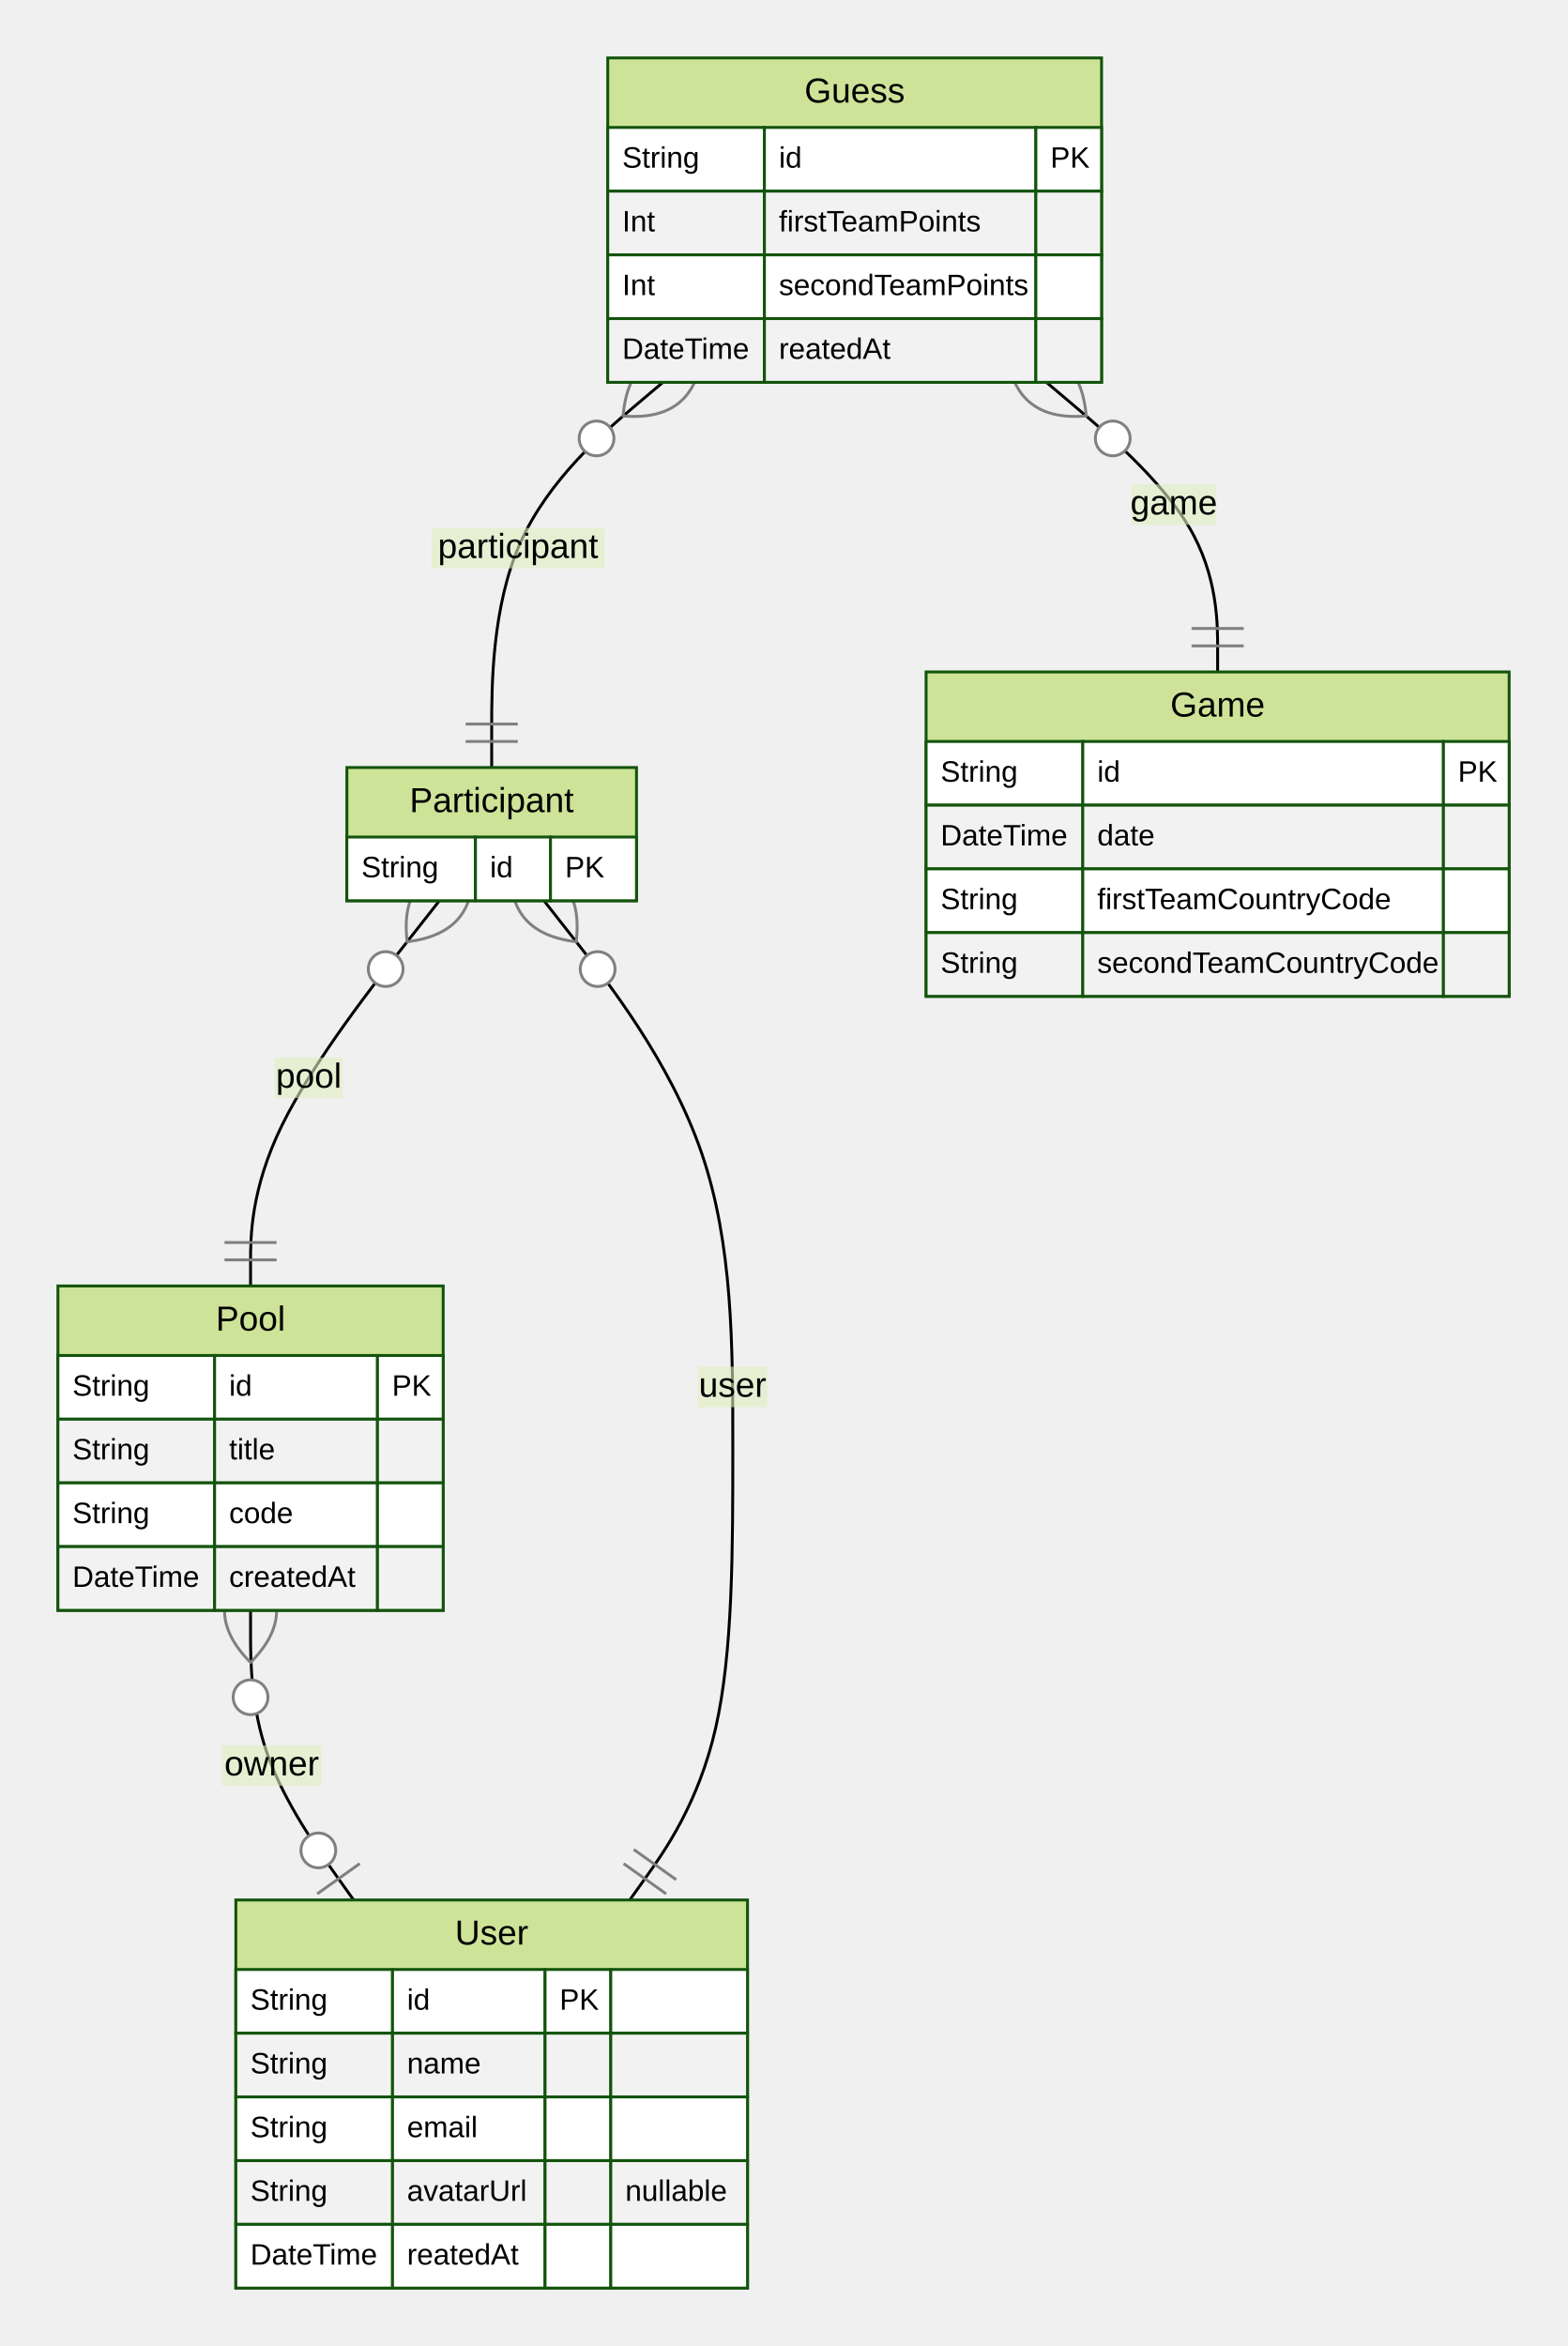
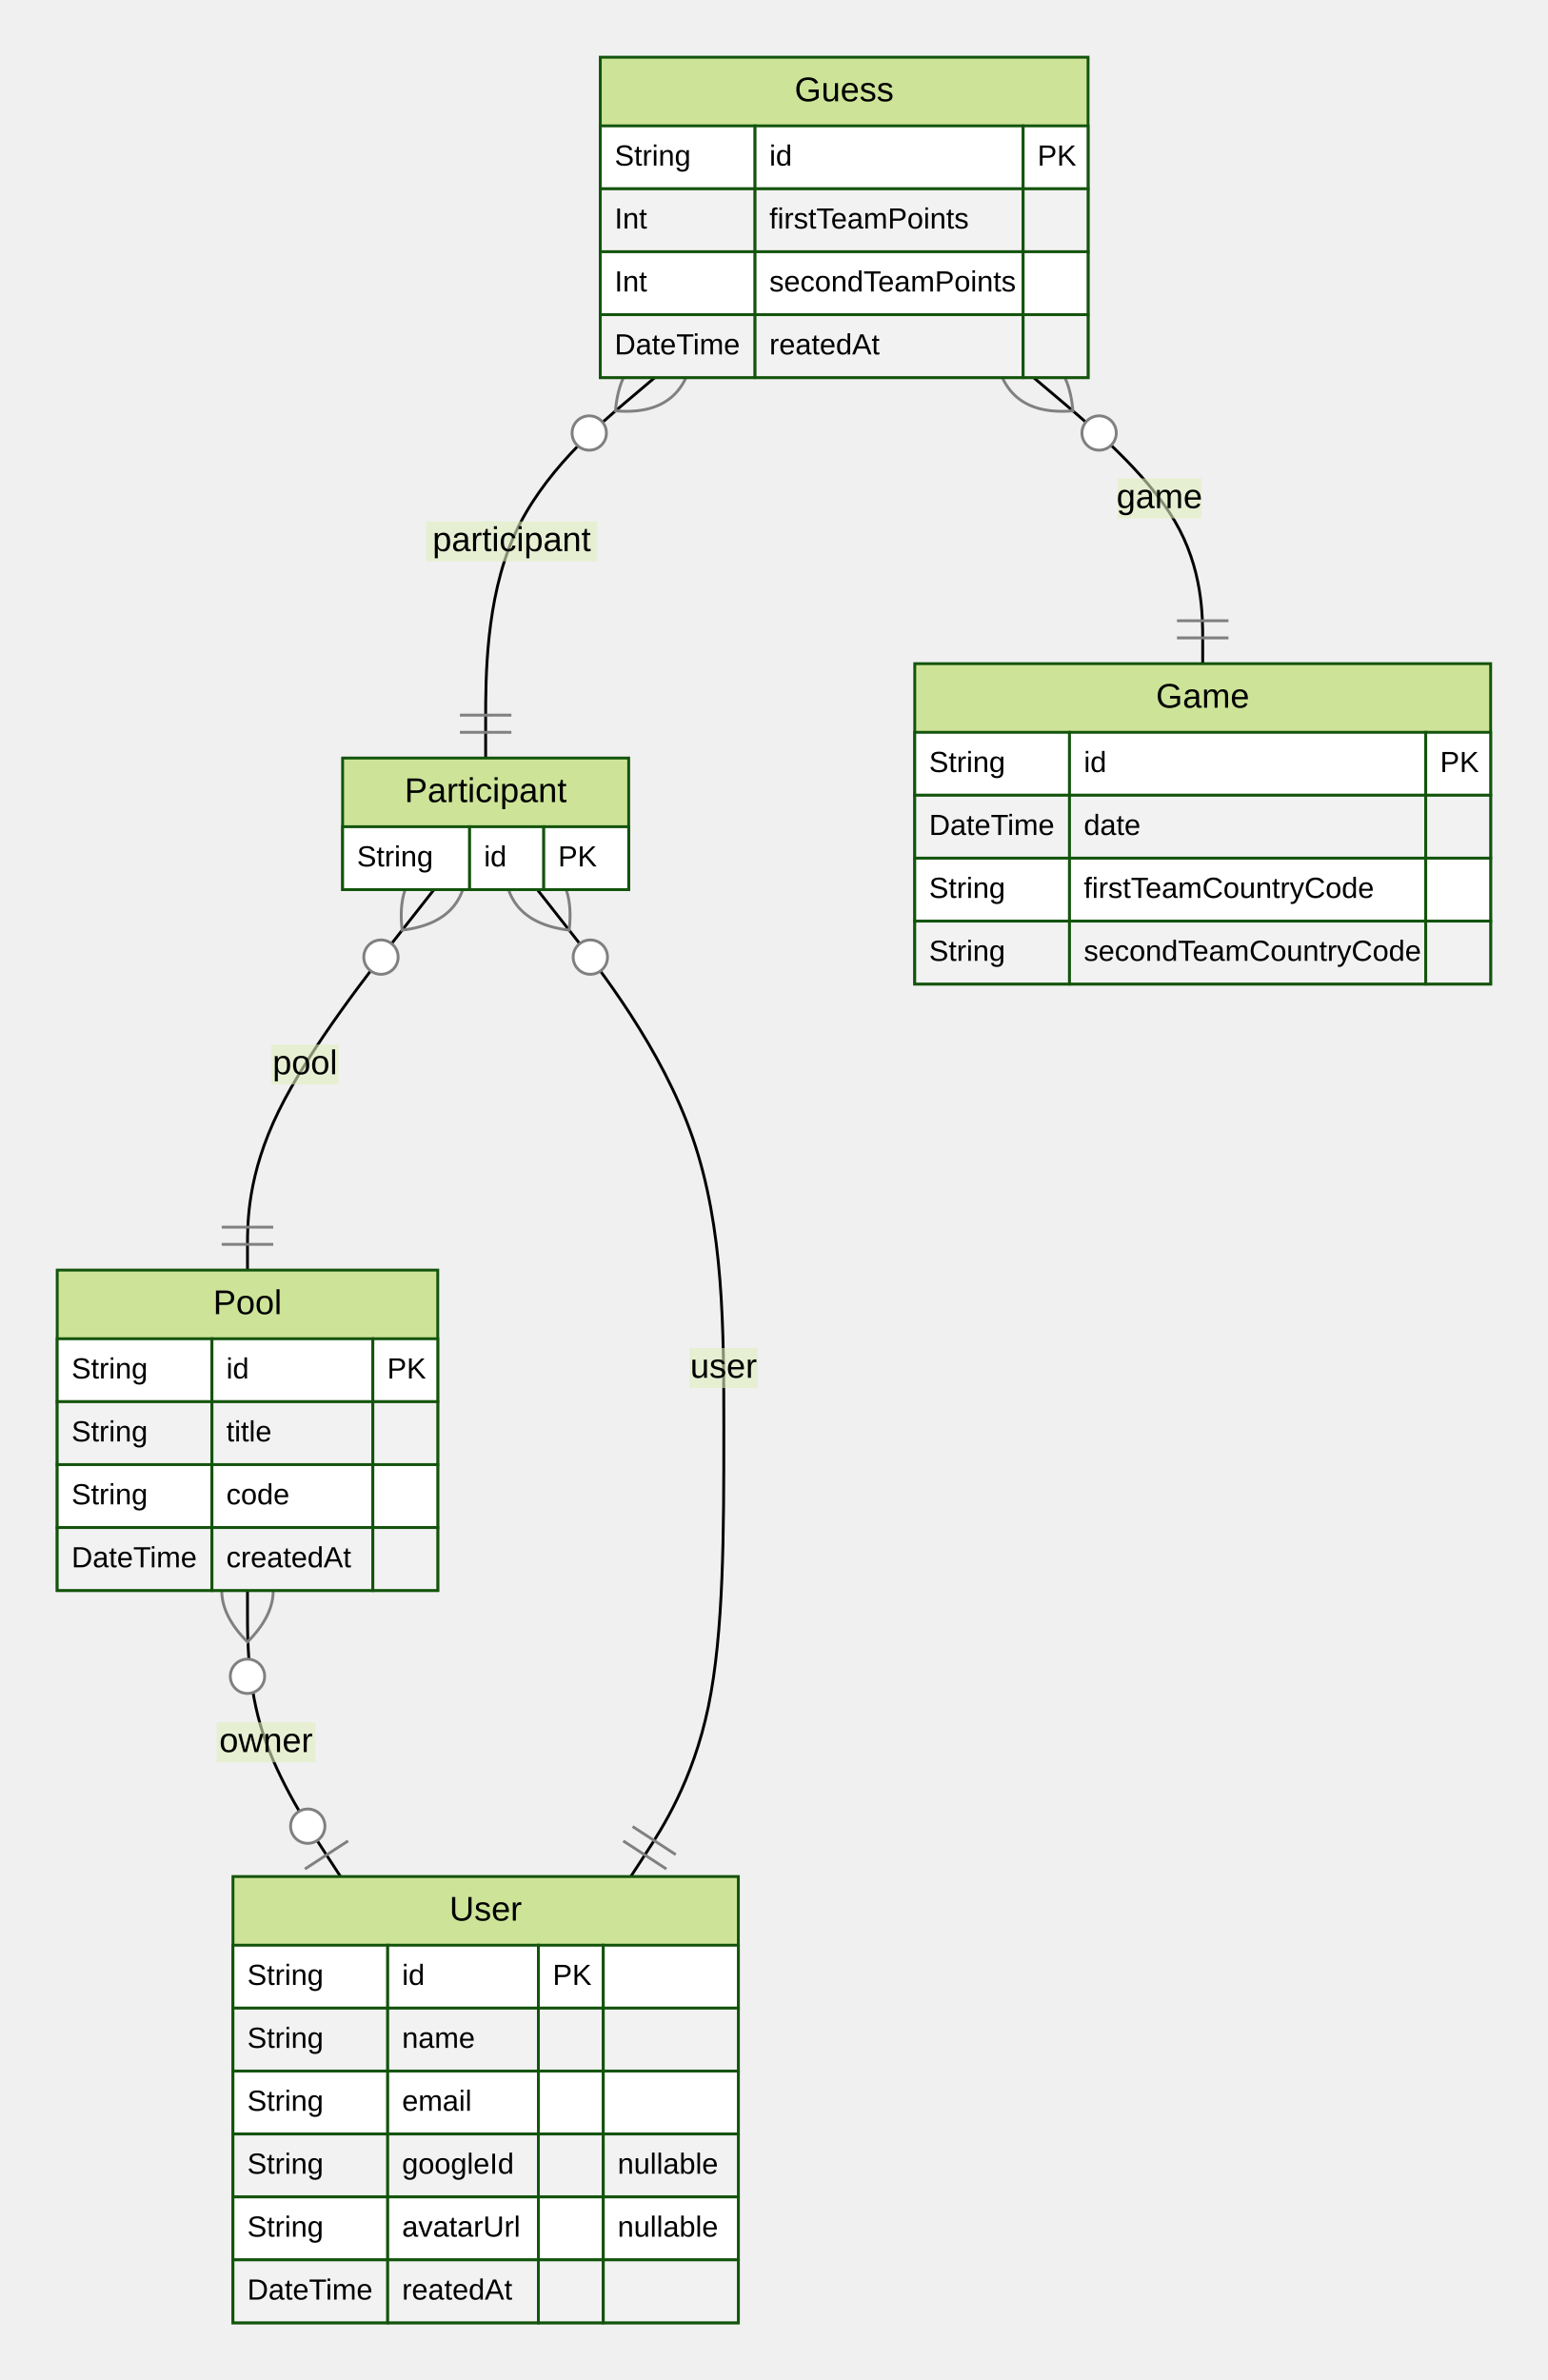
- <svg xmlns="http://www.w3.org/2000/svg" aria-labelledby="chart-title-mermaid-0 chart-desc-mermaid-0" role="img" viewBox="0 0 541.082 810" style="max-width: 541.082px; background-color: white;" width="100%" id="mermaid-0">
+ <svg xmlns="http://www.w3.org/2000/svg" aria-labelledby="chart-title-mermaid-0 chart-desc-mermaid-0" role="img" viewBox="0 0 541.082 832" style="max-width: 541.082px; background-color: white;" width="100%" id="mermaid-0">
  <style>#mermaid-0 {font-family:"trebuchet ms",verdana,arial,sans-serif;font-size:16px;fill:#000000;}#mermaid-0 .error-icon{fill:#552222;}#mermaid-0 .error-text{fill:#552222;stroke:#552222;}#mermaid-0 .edge-thickness-normal{stroke-width:2px;}#mermaid-0 .edge-thickness-thick{stroke-width:3.5px;}#mermaid-0 .edge-pattern-solid{stroke-dasharray:0;}#mermaid-0 .edge-pattern-dashed{stroke-dasharray:3;}#mermaid-0 .edge-pattern-dotted{stroke-dasharray:2;}#mermaid-0 .marker{fill:#000000;stroke:#000000;}#mermaid-0 .marker.cross{stroke:#000000;}#mermaid-0 svg{font-family:"trebuchet ms",verdana,arial,sans-serif;font-size:16px;}#mermaid-0 .entityBox{fill:#cde498;stroke:#13540c;}#mermaid-0 .attributeBoxOdd{fill:#ffffff;stroke:#13540c;}#mermaid-0 .attributeBoxEven{fill:#f2f2f2;stroke:#13540c;}#mermaid-0 .relationshipLabelBox{fill:hsl(78.158, 58.462%, 84.51%);opacity:0.7;background-color:hsl(78.158, 58.462%, 84.51%);}#mermaid-0 .relationshipLabelBox rect{opacity:0.5;}#mermaid-0 .relationshipLine{stroke:#000000;}#mermaid-0 :root{--mermaid-font-family:"trebuchet ms",verdana,arial,sans-serif;}</style>
  <g />
  <defs>
    <marker orient="auto" markerHeight="18" markerWidth="18" refY="9" refX="0" id="ONLY_ONE_START">
      <path d="M9,0 L9,18 M15,0 L15,18" fill="none" stroke="gray" />
    </marker>
  </defs>
  <defs>
    <marker orient="auto" markerHeight="18" markerWidth="18" refY="9" refX="18" id="ONLY_ONE_END">
      <path d="M3,0 L3,18 M9,0 L9,18" fill="none" stroke="gray" />
    </marker>
  </defs>
  <defs>
    <marker orient="auto" markerHeight="18" markerWidth="30" refY="9" refX="0" id="ZERO_OR_ONE_START">
      <circle r="6" cy="9" cx="21" fill="white" stroke="gray" />
      <path d="M9,0 L9,18" fill="none" stroke="gray" />
    </marker>
  </defs>
  <defs>
    <marker orient="auto" markerHeight="18" markerWidth="30" refY="9" refX="30" id="ZERO_OR_ONE_END">
      <circle r="6" cy="9" cx="9" fill="white" stroke="gray" />
      <path d="M21,0 L21,18" fill="none" stroke="gray" />
    </marker>
  </defs>
  <defs>
    <marker orient="auto" markerHeight="36" markerWidth="45" refY="18" refX="18" id="ONE_OR_MORE_START">
      <path d="M0,18 Q 18,0 36,18 Q 18,36 0,18 M42,9 L42,27" fill="none" stroke="gray" />
    </marker>
  </defs>
  <defs>
    <marker orient="auto" markerHeight="36" markerWidth="45" refY="18" refX="27" id="ONE_OR_MORE_END">
      <path d="M3,9 L3,27 M9,18 Q27,0 45,18 Q27,36 9,18" fill="none" stroke="gray" />
    </marker>
  </defs>
  <defs>
    <marker orient="auto" markerHeight="36" markerWidth="57" refY="18" refX="18" id="ZERO_OR_MORE_START">
      <circle r="6" cy="18" cx="48" fill="white" stroke="gray" />
      <path d="M0,18 Q18,0 36,18 Q18,36 0,18" fill="none" stroke="gray" />
    </marker>
  </defs>
  <defs>
    <marker orient="auto" markerHeight="36" markerWidth="57" refY="18" refX="39" id="ZERO_OR_MORE_END">
      <circle r="6" cy="18" cx="9" fill="white" stroke="gray" />
      <path d="M21,18 Q39,0 57,18 Q39,36 21,18" fill="none" stroke="gray" />
    </marker>
  </defs>
-   <path marker-start="url(#ZERO_OR_MORE_START)" marker-end="url(#ZERO_OR_ONE_END)" fill="none" stroke="gray" d="M86.513,556L86.513,564.333C86.513,572.667,86.513,589.333,92.443,606C98.373,622.667,110.233,639.333,116.163,647.667L122.093,656" class="er relationshipLine" />
-   <path marker-start="url(#ZERO_OR_MORE_START)" marker-end="url(#ONLY_ONE_END)" fill="none" stroke="gray" d="M187.835,311L198.7,324.833C209.565,338.667,231.296,366.333,242.161,397.833C253.026,429.333,253.026,464.667,253.026,500C253.026,535.333,253.026,570.667,247.096,596.667C241.167,622.667,229.307,639.333,223.377,647.667L217.447,656" class="er relationshipLine" />
+   <path marker-start="url(#ZERO_OR_MORE_START)" marker-end="url(#ZERO_OR_ONE_END)" fill="none" stroke="gray" d="M86.513,556L86.513,564.333C86.513,572.667,86.513,589.333,91.934,606C97.354,622.667,108.195,639.333,113.615,647.667L119.035,656" class="er relationshipLine" />
+   <path marker-start="url(#ZERO_OR_MORE_START)" marker-end="url(#ONLY_ONE_END)" fill="none" stroke="gray" d="M187.835,311L198.7,324.833C209.565,338.667,231.296,366.333,242.161,397.833C253.026,429.333,253.026,464.667,253.026,500C253.026,535.333,253.026,570.667,247.606,596.667C242.186,622.667,231.345,639.333,225.925,647.667L220.504,656" class="er relationshipLine" />
  <path marker-start="url(#ZERO_OR_MORE_START)" marker-end="url(#ONLY_ONE_END)" fill="none" stroke="gray" d="M151.705,311L140.839,324.833C129.974,338.667,108.244,366.333,97.378,388.5C86.513,410.667,86.513,427.333,86.513,435.667L86.513,444" class="er relationshipLine" />
  <path marker-start="url(#ZERO_OR_MORE_START)" marker-end="url(#ONLY_ONE_END)" fill="none" stroke="gray" d="M228.887,132L219.034,140.333C209.181,148.667,189.476,165.333,179.623,187.5C169.77,209.667,169.77,237.333,169.77,251.167L169.77,265" class="er relationshipLine" />
  <path marker-start="url(#ZERO_OR_MORE_START)" marker-end="url(#ONLY_ONE_END)" fill="none" stroke="gray" d="M361.309,132L371.162,140.333C381.015,148.667,400.72,165.333,410.573,182C420.426,198.667,420.426,215.333,420.426,223.667L420.426,232" class="er relationshipLine" />
  <g transform="translate(20,444 )" id="Pool">
    <rect height="112" width="133.026" y="0" x="0" stroke="gray" fill-opacity="100%" fill="honeydew" class="er entityBox" />
    <text transform="translate(66.51321,12)" style="font-family: &quot;trebuchet ms&quot;, verdana, arial, sans-serif;; font-size: 12px" text-anchor="middle" dominant-baseline="middle" y="0" x="0" id="entity-Pool" class="er entityLabel">Pool</text>
    <rect height="22" width="54.096" y="24" x="0" stroke="gray" fill-opacity="100%" fill="honeydew" class="er attributeBoxOdd" />
    <text transform="translate(5,35)" style="font-family: &quot;trebuchet ms&quot;, verdana, arial, sans-serif;; font-size: 10.2px" text-anchor="left" dominant-baseline="middle" y="0" x="0" id="entity-Pool-attr-1-type" class="er entityLabel">String</text>
    <rect height="22" width="56.243" y="24" x="54.096" stroke="gray" fill-opacity="100%" fill="honeydew" class="er attributeBoxOdd" />
    <text transform="translate(59.09555,35)" style="font-family: &quot;trebuchet ms&quot;, verdana, arial, sans-serif;; font-size: 10.2px" text-anchor="left" dominant-baseline="middle" y="0" x="0" id="entity-Pool-attr-1-name" class="er entityLabel">id</text>
    <rect height="22" width="22.688" y="24" x="110.339" stroke="gray" fill-opacity="100%" fill="honeydew" class="er attributeBoxOdd" />
    <text transform="translate(115.3387,35)" style="font-family: &quot;trebuchet ms&quot;, verdana, arial, sans-serif;; font-size: 10.2px" text-anchor="left" dominant-baseline="middle" y="0" x="0" id="entity-Pool-attr-1-key" class="er entityLabel">PK</text>
    <rect height="22" width="54.096" y="46" x="0" stroke="gray" fill-opacity="100%" fill="honeydew" class="er attributeBoxEven" />
    <text transform="translate(5,57)" style="font-family: &quot;trebuchet ms&quot;, verdana, arial, sans-serif;; font-size: 10.2px" text-anchor="left" dominant-baseline="middle" y="0" x="0" id="entity-Pool-attr-2-type" class="er entityLabel">String</text>
    <rect height="22" width="56.243" y="46" x="54.096" stroke="gray" fill-opacity="100%" fill="honeydew" class="er attributeBoxEven" />
    <text transform="translate(59.09555,57)" style="font-family: &quot;trebuchet ms&quot;, verdana, arial, sans-serif;; font-size: 10.2px" text-anchor="left" dominant-baseline="middle" y="0" x="0" id="entity-Pool-attr-2-name" class="er entityLabel">title</text>
    <rect height="22" width="22.688" y="46" x="110.339" stroke="gray" fill-opacity="100%" fill="honeydew" class="er attributeBoxEven" />
    <text transform="translate(115.3387,57)" style="font-family: &quot;trebuchet ms&quot;, verdana, arial, sans-serif;; font-size: 10.2px" text-anchor="left" dominant-baseline="middle" y="0" x="0" id="entity-Pool-attr-2-key" class="er entityLabel" />
    <rect height="22" width="54.096" y="68" x="0" stroke="gray" fill-opacity="100%" fill="honeydew" class="er attributeBoxOdd" />
    <text transform="translate(5,79)" style="font-family: &quot;trebuchet ms&quot;, verdana, arial, sans-serif;; font-size: 10.2px" text-anchor="left" dominant-baseline="middle" y="0" x="0" id="entity-Pool-attr-3-type" class="er entityLabel">String</text>
    <rect height="22" width="56.243" y="68" x="54.096" stroke="gray" fill-opacity="100%" fill="honeydew" class="er attributeBoxOdd" />
    <text transform="translate(59.09555,79)" style="font-family: &quot;trebuchet ms&quot;, verdana, arial, sans-serif;; font-size: 10.2px" text-anchor="left" dominant-baseline="middle" y="0" x="0" id="entity-Pool-attr-3-name" class="er entityLabel">code</text>
    <rect height="22" width="22.688" y="68" x="110.339" stroke="gray" fill-opacity="100%" fill="honeydew" class="er attributeBoxOdd" />
    <text transform="translate(115.3387,79)" style="font-family: &quot;trebuchet ms&quot;, verdana, arial, sans-serif;; font-size: 10.2px" text-anchor="left" dominant-baseline="middle" y="0" x="0" id="entity-Pool-attr-3-key" class="er entityLabel" />
    <rect height="22" width="54.096" y="90" x="0" stroke="gray" fill-opacity="100%" fill="honeydew" class="er attributeBoxEven" />
    <text transform="translate(5,101)" style="font-family: &quot;trebuchet ms&quot;, verdana, arial, sans-serif;; font-size: 10.2px" text-anchor="left" dominant-baseline="middle" y="0" x="0" id="entity-Pool-attr-4-type" class="er entityLabel">DateTime</text>
    <rect height="22" width="56.243" y="90" x="54.096" stroke="gray" fill-opacity="100%" fill="honeydew" class="er attributeBoxEven" />
    <text transform="translate(59.09555,101)" style="font-family: &quot;trebuchet ms&quot;, verdana, arial, sans-serif;; font-size: 10.2px" text-anchor="left" dominant-baseline="middle" y="0" x="0" id="entity-Pool-attr-4-name" class="er entityLabel">createdAt</text>
    <rect height="22" width="22.688" y="90" x="110.339" stroke="gray" fill-opacity="100%" fill="honeydew" class="er attributeBoxEven" />
    <text transform="translate(115.3387,101)" style="font-family: &quot;trebuchet ms&quot;, verdana, arial, sans-serif;; font-size: 10.2px" text-anchor="left" dominant-baseline="middle" y="0" x="0" id="entity-Pool-attr-4-key" class="er entityLabel" />
  </g>
  <g transform="translate(119.7698,265 )" id="Participant">
    <rect height="46" width="100" y="0" x="0" stroke="gray" fill-opacity="100%" fill="honeydew" class="er entityBox" />
    <text transform="translate(50,12)" style="font-family: &quot;trebuchet ms&quot;, verdana, arial, sans-serif;; font-size: 12px" text-anchor="middle" dominant-baseline="middle" y="0" x="0" id="entity-Participant" class="er entityLabel">Participant</text>
    <rect height="22" width="44.399" y="24" x="0" stroke="gray" fill-opacity="100%" fill="honeydew" class="er attributeBoxOdd" />
    <text transform="translate(5,35)" style="font-family: &quot;trebuchet ms&quot;, verdana, arial, sans-serif;; font-size: 10.2px" text-anchor="left" dominant-baseline="middle" y="0" x="0" id="entity-Participant-attr-1-type" class="er entityLabel">String</text>
    <rect height="22" width="25.911" y="24" x="44.399" stroke="gray" fill-opacity="100%" fill="honeydew" class="er attributeBoxOdd" />
    <text transform="translate(49.39862,35)" style="font-family: &quot;trebuchet ms&quot;, verdana, arial, sans-serif;; font-size: 10.2px" text-anchor="left" dominant-baseline="middle" y="0" x="0" id="entity-Participant-attr-1-name" class="er entityLabel">id</text>
    <rect height="22" width="29.69" y="24" x="70.31" stroke="gray" fill-opacity="100%" fill="honeydew" class="er attributeBoxOdd" />
    <text transform="translate(75.30976,35)" style="font-family: &quot;trebuchet ms&quot;, verdana, arial, sans-serif;; font-size: 10.2px" text-anchor="left" dominant-baseline="middle" y="0" x="0" id="entity-Participant-attr-1-key" class="er entityLabel">PK</text>
  </g>
  <g transform="translate(81.436,656 )" id="User">
-     <rect height="134" width="176.668" y="0" x="0" stroke="gray" fill-opacity="100%" fill="honeydew" class="er entityBox" />
+     <rect height="156" width="176.668" y="0" x="0" stroke="gray" fill-opacity="100%" fill="honeydew" class="er entityBox" />
    <text transform="translate(88.33382,12)" style="font-family: &quot;trebuchet ms&quot;, verdana, arial, sans-serif;; font-size: 12px" text-anchor="middle" dominant-baseline="middle" y="0" x="0" id="entity-User" class="er entityLabel">User</text>
    <rect height="22" width="54.096" y="24" x="0" stroke="gray" fill-opacity="100%" fill="honeydew" class="er attributeBoxOdd" />
    <text transform="translate(5,35)" style="font-family: &quot;trebuchet ms&quot;, verdana, arial, sans-serif;; font-size: 10.2px" text-anchor="left" dominant-baseline="middle" y="0" x="0" id="entity-User-attr-1-type" class="er entityLabel">String</text>
    <rect height="22" width="52.672" y="24" x="54.096" stroke="gray" fill-opacity="100%" fill="honeydew" class="er attributeBoxOdd" />
    <text transform="translate(59.09555,35)" style="font-family: &quot;trebuchet ms&quot;, verdana, arial, sans-serif;; font-size: 10.2px" text-anchor="left" dominant-baseline="middle" y="0" x="0" id="entity-User-attr-1-name" class="er entityLabel">id</text>
    <rect height="22" width="22.688" y="24" x="106.767" stroke="gray" fill-opacity="100%" fill="honeydew" class="er attributeBoxOdd" />
    <text transform="translate(111.7674,35)" style="font-family: &quot;trebuchet ms&quot;, verdana, arial, sans-serif;; font-size: 10.2px" text-anchor="left" dominant-baseline="middle" y="0" x="0" id="entity-User-attr-1-key" class="er entityLabel">PK</text>
    <rect height="22" width="47.213" y="24" x="129.455" stroke="gray" fill-opacity="100%" fill="honeydew" class="er attributeBoxOdd" />
    <text transform="translate(134.4551,35)" style="font-family: &quot;trebuchet ms&quot;, verdana, arial, sans-serif;; font-size: 10.2px" text-anchor="left" dominant-baseline="middle" y="0" x="0" id="entity-User-attr-1-comment" class="er entityLabel" />
    <rect height="22" width="54.096" y="46" x="0" stroke="gray" fill-opacity="100%" fill="honeydew" class="er attributeBoxEven" />
    <text transform="translate(5,57)" style="font-family: &quot;trebuchet ms&quot;, verdana, arial, sans-serif;; font-size: 10.2px" text-anchor="left" dominant-baseline="middle" y="0" x="0" id="entity-User-attr-2-type" class="er entityLabel">String</text>
    <rect height="22" width="52.672" y="46" x="54.096" stroke="gray" fill-opacity="100%" fill="honeydew" class="er attributeBoxEven" />
    <text transform="translate(59.09555,57)" style="font-family: &quot;trebuchet ms&quot;, verdana, arial, sans-serif;; font-size: 10.2px" text-anchor="left" dominant-baseline="middle" y="0" x="0" id="entity-User-attr-2-name" class="er entityLabel">name</text>
    <rect height="22" width="22.688" y="46" x="106.767" stroke="gray" fill-opacity="100%" fill="honeydew" class="er attributeBoxEven" />
    <text transform="translate(111.7674,57)" style="font-family: &quot;trebuchet ms&quot;, verdana, arial, sans-serif;; font-size: 10.2px" text-anchor="left" dominant-baseline="middle" y="0" x="0" id="entity-User-attr-2-key" class="er entityLabel" />
    <rect height="22" width="47.213" y="46" x="129.455" stroke="gray" fill-opacity="100%" fill="honeydew" class="er attributeBoxEven" />
    <text transform="translate(134.4551,57)" style="font-family: &quot;trebuchet ms&quot;, verdana, arial, sans-serif;; font-size: 10.2px" text-anchor="left" dominant-baseline="middle" y="0" x="0" id="entity-User-attr-2-comment" class="er entityLabel" />
    <rect height="22" width="54.096" y="68" x="0" stroke="gray" fill-opacity="100%" fill="honeydew" class="er attributeBoxOdd" />
    <text transform="translate(5,79)" style="font-family: &quot;trebuchet ms&quot;, verdana, arial, sans-serif;; font-size: 10.2px" text-anchor="left" dominant-baseline="middle" y="0" x="0" id="entity-User-attr-3-type" class="er entityLabel">String</text>
    <rect height="22" width="52.672" y="68" x="54.096" stroke="gray" fill-opacity="100%" fill="honeydew" class="er attributeBoxOdd" />
    <text transform="translate(59.09555,79)" style="font-family: &quot;trebuchet ms&quot;, verdana, arial, sans-serif;; font-size: 10.2px" text-anchor="left" dominant-baseline="middle" y="0" x="0" id="entity-User-attr-3-name" class="er entityLabel">email</text>
    <rect height="22" width="22.688" y="68" x="106.767" stroke="gray" fill-opacity="100%" fill="honeydew" class="er attributeBoxOdd" />
    <text transform="translate(111.7674,79)" style="font-family: &quot;trebuchet ms&quot;, verdana, arial, sans-serif;; font-size: 10.2px" text-anchor="left" dominant-baseline="middle" y="0" x="0" id="entity-User-attr-3-key" class="er entityLabel" />
    <rect height="22" width="47.213" y="68" x="129.455" stroke="gray" fill-opacity="100%" fill="honeydew" class="er attributeBoxOdd" />
    <text transform="translate(134.4551,79)" style="font-family: &quot;trebuchet ms&quot;, verdana, arial, sans-serif;; font-size: 10.2px" text-anchor="left" dominant-baseline="middle" y="0" x="0" id="entity-User-attr-3-comment" class="er entityLabel" />
    <rect height="22" width="54.096" y="90" x="0" stroke="gray" fill-opacity="100%" fill="honeydew" class="er attributeBoxEven" />
    <text transform="translate(5,101)" style="font-family: &quot;trebuchet ms&quot;, verdana, arial, sans-serif;; font-size: 10.2px" text-anchor="left" dominant-baseline="middle" y="0" x="0" id="entity-User-attr-4-type" class="er entityLabel">String</text>
    <rect height="22" width="52.672" y="90" x="54.096" stroke="gray" fill-opacity="100%" fill="honeydew" class="er attributeBoxEven" />
-     <text transform="translate(59.09555,101)" style="font-family: &quot;trebuchet ms&quot;, verdana, arial, sans-serif;; font-size: 10.2px" text-anchor="left" dominant-baseline="middle" y="0" x="0" id="entity-User-attr-4-name" class="er entityLabel">avatarUrl</text>
+     <text transform="translate(59.09555,101)" style="font-family: &quot;trebuchet ms&quot;, verdana, arial, sans-serif;; font-size: 10.2px" text-anchor="left" dominant-baseline="middle" y="0" x="0" id="entity-User-attr-4-name" class="er entityLabel">googleId</text>
    <rect height="22" width="22.688" y="90" x="106.767" stroke="gray" fill-opacity="100%" fill="honeydew" class="er attributeBoxEven" />
    <text transform="translate(111.7674,101)" style="font-family: &quot;trebuchet ms&quot;, verdana, arial, sans-serif;; font-size: 10.2px" text-anchor="left" dominant-baseline="middle" y="0" x="0" id="entity-User-attr-4-key" class="er entityLabel" />
    <rect height="22" width="47.213" y="90" x="129.455" stroke="gray" fill-opacity="100%" fill="honeydew" class="er attributeBoxEven" />
    <text transform="translate(134.4551,101)" style="font-family: &quot;trebuchet ms&quot;, verdana, arial, sans-serif;; font-size: 10.2px" text-anchor="left" dominant-baseline="middle" y="0" x="0" id="entity-User-attr-4-comment" class="er entityLabel">nullable</text>
    <rect height="22" width="54.096" y="112" x="0" stroke="gray" fill-opacity="100%" fill="honeydew" class="er attributeBoxOdd" />
-     <text transform="translate(5,123)" style="font-family: &quot;trebuchet ms&quot;, verdana, arial, sans-serif;; font-size: 10.2px" text-anchor="left" dominant-baseline="middle" y="0" x="0" id="entity-User-attr-5-type" class="er entityLabel">DateTime</text>
+     <text transform="translate(5,123)" style="font-family: &quot;trebuchet ms&quot;, verdana, arial, sans-serif;; font-size: 10.2px" text-anchor="left" dominant-baseline="middle" y="0" x="0" id="entity-User-attr-5-type" class="er entityLabel">String</text>
    <rect height="22" width="52.672" y="112" x="54.096" stroke="gray" fill-opacity="100%" fill="honeydew" class="er attributeBoxOdd" />
-     <text transform="translate(59.09555,123)" style="font-family: &quot;trebuchet ms&quot;, verdana, arial, sans-serif;; font-size: 10.2px" text-anchor="left" dominant-baseline="middle" y="0" x="0" id="entity-User-attr-5-name" class="er entityLabel">reatedAt</text>
+     <text transform="translate(59.09555,123)" style="font-family: &quot;trebuchet ms&quot;, verdana, arial, sans-serif;; font-size: 10.2px" text-anchor="left" dominant-baseline="middle" y="0" x="0" id="entity-User-attr-5-name" class="er entityLabel">avatarUrl</text>
    <rect height="22" width="22.688" y="112" x="106.767" stroke="gray" fill-opacity="100%" fill="honeydew" class="er attributeBoxOdd" />
    <text transform="translate(111.7674,123)" style="font-family: &quot;trebuchet ms&quot;, verdana, arial, sans-serif;; font-size: 10.2px" text-anchor="left" dominant-baseline="middle" y="0" x="0" id="entity-User-attr-5-key" class="er entityLabel" />
    <rect height="22" width="47.213" y="112" x="129.455" stroke="gray" fill-opacity="100%" fill="honeydew" class="er attributeBoxOdd" />
-     <text transform="translate(134.4551,123)" style="font-family: &quot;trebuchet ms&quot;, verdana, arial, sans-serif;; font-size: 10.2px" text-anchor="left" dominant-baseline="middle" y="0" x="0" id="entity-User-attr-5-comment" class="er entityLabel" />
+     <text transform="translate(134.4551,123)" style="font-family: &quot;trebuchet ms&quot;, verdana, arial, sans-serif;; font-size: 10.2px" text-anchor="left" dominant-baseline="middle" y="0" x="0" id="entity-User-attr-5-comment" class="er entityLabel">nullable</text>
+     <rect height="22" width="54.096" y="134" x="0" stroke="gray" fill-opacity="100%" fill="honeydew" class="er attributeBoxEven" />
+     <text transform="translate(5,145)" style="font-family: &quot;trebuchet ms&quot;, verdana, arial, sans-serif;; font-size: 10.2px" text-anchor="left" dominant-baseline="middle" y="0" x="0" id="entity-User-attr-6-type" class="er entityLabel">DateTime</text>
+     <rect height="22" width="52.672" y="134" x="54.096" stroke="gray" fill-opacity="100%" fill="honeydew" class="er attributeBoxEven" />
+     <text transform="translate(59.09555,145)" style="font-family: &quot;trebuchet ms&quot;, verdana, arial, sans-serif;; font-size: 10.2px" text-anchor="left" dominant-baseline="middle" y="0" x="0" id="entity-User-attr-6-name" class="er entityLabel">reatedAt</text>
+     <rect height="22" width="22.688" y="134" x="106.767" stroke="gray" fill-opacity="100%" fill="honeydew" class="er attributeBoxEven" />
+     <text transform="translate(111.7674,145)" style="font-family: &quot;trebuchet ms&quot;, verdana, arial, sans-serif;; font-size: 10.2px" text-anchor="left" dominant-baseline="middle" y="0" x="0" id="entity-User-attr-6-key" class="er entityLabel" />
+     <rect height="22" width="47.213" y="134" x="129.455" stroke="gray" fill-opacity="100%" fill="honeydew" class="er attributeBoxEven" />
+     <text transform="translate(134.4551,145)" style="font-family: &quot;trebuchet ms&quot;, verdana, arial, sans-serif;; font-size: 10.2px" text-anchor="left" dominant-baseline="middle" y="0" x="0" id="entity-User-attr-6-comment" class="er entityLabel" />
  </g>
  <g transform="translate(319.7698,232 )" id="Game">
    <rect height="112" width="201.312" y="0" x="0" stroke="gray" fill-opacity="100%" fill="honeydew" class="er entityBox" />
    <text transform="translate(100.6562,12)" style="font-family: &quot;trebuchet ms&quot;, verdana, arial, sans-serif;; font-size: 12px" text-anchor="middle" dominant-baseline="middle" y="0" x="0" id="entity-Game" class="er entityLabel">Game</text>
    <rect height="22" width="54.096" y="24" x="0" stroke="gray" fill-opacity="100%" fill="honeydew" class="er attributeBoxOdd" />
    <text transform="translate(5,35)" style="font-family: &quot;trebuchet ms&quot;, verdana, arial, sans-serif;; font-size: 10.2px" text-anchor="left" dominant-baseline="middle" y="0" x="0" id="entity-Game-attr-1-type" class="er entityLabel">String</text>
    <rect height="22" width="124.529" y="24" x="54.096" stroke="gray" fill-opacity="100%" fill="honeydew" class="er attributeBoxOdd" />
    <text transform="translate(59.09555,35)" style="font-family: &quot;trebuchet ms&quot;, verdana, arial, sans-serif;; font-size: 10.2px" text-anchor="left" dominant-baseline="middle" y="0" x="0" id="entity-Game-attr-1-name" class="er entityLabel">id</text>
    <rect height="22" width="22.688" y="24" x="178.625" stroke="gray" fill-opacity="100%" fill="honeydew" class="er attributeBoxOdd" />
    <text transform="translate(183.6248,35)" style="font-family: &quot;trebuchet ms&quot;, verdana, arial, sans-serif;; font-size: 10.2px" text-anchor="left" dominant-baseline="middle" y="0" x="0" id="entity-Game-attr-1-key" class="er entityLabel">PK</text>
    <rect height="22" width="54.096" y="46" x="0" stroke="gray" fill-opacity="100%" fill="honeydew" class="er attributeBoxEven" />
    <text transform="translate(5,57)" style="font-family: &quot;trebuchet ms&quot;, verdana, arial, sans-serif;; font-size: 10.2px" text-anchor="left" dominant-baseline="middle" y="0" x="0" id="entity-Game-attr-2-type" class="er entityLabel">DateTime</text>
    <rect height="22" width="124.529" y="46" x="54.096" stroke="gray" fill-opacity="100%" fill="honeydew" class="er attributeBoxEven" />
    <text transform="translate(59.09555,57)" style="font-family: &quot;trebuchet ms&quot;, verdana, arial, sans-serif;; font-size: 10.2px" text-anchor="left" dominant-baseline="middle" y="0" x="0" id="entity-Game-attr-2-name" class="er entityLabel">date</text>
    <rect height="22" width="22.688" y="46" x="178.625" stroke="gray" fill-opacity="100%" fill="honeydew" class="er attributeBoxEven" />
    <text transform="translate(183.6248,57)" style="font-family: &quot;trebuchet ms&quot;, verdana, arial, sans-serif;; font-size: 10.2px" text-anchor="left" dominant-baseline="middle" y="0" x="0" id="entity-Game-attr-2-key" class="er entityLabel" />
    <rect height="22" width="54.096" y="68" x="0" stroke="gray" fill-opacity="100%" fill="honeydew" class="er attributeBoxOdd" />
    <text transform="translate(5,79)" style="font-family: &quot;trebuchet ms&quot;, verdana, arial, sans-serif;; font-size: 10.2px" text-anchor="left" dominant-baseline="middle" y="0" x="0" id="entity-Game-attr-3-type" class="er entityLabel">String</text>
    <rect height="22" width="124.529" y="68" x="54.096" stroke="gray" fill-opacity="100%" fill="honeydew" class="er attributeBoxOdd" />
    <text transform="translate(59.09555,79)" style="font-family: &quot;trebuchet ms&quot;, verdana, arial, sans-serif;; font-size: 10.2px" text-anchor="left" dominant-baseline="middle" y="0" x="0" id="entity-Game-attr-3-name" class="er entityLabel">firstTeamCountryCode</text>
    <rect height="22" width="22.688" y="68" x="178.625" stroke="gray" fill-opacity="100%" fill="honeydew" class="er attributeBoxOdd" />
    <text transform="translate(183.6248,79)" style="font-family: &quot;trebuchet ms&quot;, verdana, arial, sans-serif;; font-size: 10.2px" text-anchor="left" dominant-baseline="middle" y="0" x="0" id="entity-Game-attr-3-key" class="er entityLabel" />
    <rect height="22" width="54.096" y="90" x="0" stroke="gray" fill-opacity="100%" fill="honeydew" class="er attributeBoxEven" />
    <text transform="translate(5,101)" style="font-family: &quot;trebuchet ms&quot;, verdana, arial, sans-serif;; font-size: 10.2px" text-anchor="left" dominant-baseline="middle" y="0" x="0" id="entity-Game-attr-4-type" class="er entityLabel">String</text>
    <rect height="22" width="124.529" y="90" x="54.096" stroke="gray" fill-opacity="100%" fill="honeydew" class="er attributeBoxEven" />
    <text transform="translate(59.09555,101)" style="font-family: &quot;trebuchet ms&quot;, verdana, arial, sans-serif;; font-size: 10.2px" text-anchor="left" dominant-baseline="middle" y="0" x="0" id="entity-Game-attr-4-name" class="er entityLabel">secondTeamCountryCode</text>
    <rect height="22" width="22.688" y="90" x="178.625" stroke="gray" fill-opacity="100%" fill="honeydew" class="er attributeBoxEven" />
    <text transform="translate(183.6248,101)" style="font-family: &quot;trebuchet ms&quot;, verdana, arial, sans-serif;; font-size: 10.2px" text-anchor="left" dominant-baseline="middle" y="0" x="0" id="entity-Game-attr-4-key" class="er entityLabel" />
  </g>
  <g transform="translate(209.8457,20 )" id="Guess">
    <rect height="112" width="170.504" y="0" x="0" stroke="gray" fill-opacity="100%" fill="honeydew" class="er entityBox" />
    <text transform="translate(85.2522,12)" style="font-family: &quot;trebuchet ms&quot;, verdana, arial, sans-serif;; font-size: 12px" text-anchor="middle" dominant-baseline="middle" y="0" x="0" id="entity-Guess" class="er entityLabel">Guess</text>
    <rect height="22" width="54.096" y="24" x="0" stroke="gray" fill-opacity="100%" fill="honeydew" class="er attributeBoxOdd" />
    <text transform="translate(5,35)" style="font-family: &quot;trebuchet ms&quot;, verdana, arial, sans-serif;; font-size: 10.2px" text-anchor="left" dominant-baseline="middle" y="0" x="0" id="entity-Guess-attr-1-type" class="er entityLabel">String</text>
    <rect height="22" width="93.721" y="24" x="54.096" stroke="gray" fill-opacity="100%" fill="honeydew" class="er attributeBoxOdd" />
    <text transform="translate(59.09555,35)" style="font-family: &quot;trebuchet ms&quot;, verdana, arial, sans-serif;; font-size: 10.2px" text-anchor="left" dominant-baseline="middle" y="0" x="0" id="entity-Guess-attr-1-name" class="er entityLabel">id</text>
    <rect height="22" width="22.688" y="24" x="147.817" stroke="gray" fill-opacity="100%" fill="honeydew" class="er attributeBoxOdd" />
    <text transform="translate(152.8167,35)" style="font-family: &quot;trebuchet ms&quot;, verdana, arial, sans-serif;; font-size: 10.2px" text-anchor="left" dominant-baseline="middle" y="0" x="0" id="entity-Guess-attr-1-key" class="er entityLabel">PK</text>
    <rect height="22" width="54.096" y="46" x="0" stroke="gray" fill-opacity="100%" fill="honeydew" class="er attributeBoxEven" />
    <text transform="translate(5,57)" style="font-family: &quot;trebuchet ms&quot;, verdana, arial, sans-serif;; font-size: 10.2px" text-anchor="left" dominant-baseline="middle" y="0" x="0" id="entity-Guess-attr-2-type" class="er entityLabel">Int</text>
    <rect height="22" width="93.721" y="46" x="54.096" stroke="gray" fill-opacity="100%" fill="honeydew" class="er attributeBoxEven" />
    <text transform="translate(59.09555,57)" style="font-family: &quot;trebuchet ms&quot;, verdana, arial, sans-serif;; font-size: 10.2px" text-anchor="left" dominant-baseline="middle" y="0" x="0" id="entity-Guess-attr-2-name" class="er entityLabel">firstTeamPoints</text>
    <rect height="22" width="22.688" y="46" x="147.817" stroke="gray" fill-opacity="100%" fill="honeydew" class="er attributeBoxEven" />
    <text transform="translate(152.8167,57)" style="font-family: &quot;trebuchet ms&quot;, verdana, arial, sans-serif;; font-size: 10.2px" text-anchor="left" dominant-baseline="middle" y="0" x="0" id="entity-Guess-attr-2-key" class="er entityLabel" />
    <rect height="22" width="54.096" y="68" x="0" stroke="gray" fill-opacity="100%" fill="honeydew" class="er attributeBoxOdd" />
    <text transform="translate(5,79)" style="font-family: &quot;trebuchet ms&quot;, verdana, arial, sans-serif;; font-size: 10.2px" text-anchor="left" dominant-baseline="middle" y="0" x="0" id="entity-Guess-attr-3-type" class="er entityLabel">Int</text>
    <rect height="22" width="93.721" y="68" x="54.096" stroke="gray" fill-opacity="100%" fill="honeydew" class="er attributeBoxOdd" />
    <text transform="translate(59.09555,79)" style="font-family: &quot;trebuchet ms&quot;, verdana, arial, sans-serif;; font-size: 10.2px" text-anchor="left" dominant-baseline="middle" y="0" x="0" id="entity-Guess-attr-3-name" class="er entityLabel">secondTeamPoints</text>
    <rect height="22" width="22.688" y="68" x="147.817" stroke="gray" fill-opacity="100%" fill="honeydew" class="er attributeBoxOdd" />
    <text transform="translate(152.8167,79)" style="font-family: &quot;trebuchet ms&quot;, verdana, arial, sans-serif;; font-size: 10.2px" text-anchor="left" dominant-baseline="middle" y="0" x="0" id="entity-Guess-attr-3-key" class="er entityLabel" />
    <rect height="22" width="54.096" y="90" x="0" stroke="gray" fill-opacity="100%" fill="honeydew" class="er attributeBoxEven" />
    <text transform="translate(5,101)" style="font-family: &quot;trebuchet ms&quot;, verdana, arial, sans-serif;; font-size: 10.2px" text-anchor="left" dominant-baseline="middle" y="0" x="0" id="entity-Guess-attr-4-type" class="er entityLabel">DateTime</text>
    <rect height="22" width="93.721" y="90" x="54.096" stroke="gray" fill-opacity="100%" fill="honeydew" class="er attributeBoxEven" />
    <text transform="translate(59.09555,101)" style="font-family: &quot;trebuchet ms&quot;, verdana, arial, sans-serif;; font-size: 10.2px" text-anchor="left" dominant-baseline="middle" y="0" x="0" id="entity-Guess-attr-4-name" class="er entityLabel">reatedAt</text>
    <rect height="22" width="22.688" y="90" x="147.817" stroke="gray" fill-opacity="100%" fill="honeydew" class="er attributeBoxEven" />
    <text transform="translate(152.8167,101)" style="font-family: &quot;trebuchet ms&quot;, verdana, arial, sans-serif;; font-size: 10.2px" text-anchor="left" dominant-baseline="middle" y="0" x="0" id="entity-Guess-attr-4-key" class="er entityLabel" />
  </g>
-   <rect fill-opacity="85%" fill="white" height="14" width="34.471" y="602.592" x="76.574" class="er relationshipLabelBox" />
-   <text style="font-family: &quot;trebuchet ms&quot;, verdana, arial, sans-serif;; font-size: 12px" dominant-baseline="middle" text-anchor="middle" y="609.592" x="93.81" id="rel1" class="er relationshipLabel">owner</text>
-   <rect fill-opacity="85%" fill="white" height="14" width="23.959" y="471.862" x="240.96" class="er relationshipLabelBox" />
-   <text style="font-family: &quot;trebuchet ms&quot;, verdana, arial, sans-serif;; font-size: 12px" dominant-baseline="middle" text-anchor="middle" y="478.862" x="252.94" id="rel2" class="er relationshipLabel">user</text>
+   <rect fill-opacity="85%" fill="white" height="14" width="34.471" y="602.078" x="75.759" class="er relationshipLabelBox" />
+   <text style="font-family: &quot;trebuchet ms&quot;, verdana, arial, sans-serif;; font-size: 12px" dominant-baseline="middle" text-anchor="middle" y="609.078" x="92.994" id="rel1" class="er relationshipLabel">owner</text>
+   <rect fill-opacity="85%" fill="white" height="14" width="23.959" y="471.248" x="240.952" class="er relationshipLabelBox" />
+   <text style="font-family: &quot;trebuchet ms&quot;, verdana, arial, sans-serif;; font-size: 12px" dominant-baseline="middle" text-anchor="middle" y="478.248" x="252.932" id="rel2" class="er relationshipLabel">user</text>
  <rect fill-opacity="85%" fill="white" height="14" width="23.564" y="365.133" x="94.824" class="er relationshipLabelBox" />
  <text style="font-family: &quot;trebuchet ms&quot;, verdana, arial, sans-serif;; font-size: 12px" dominant-baseline="middle" text-anchor="middle" y="372.133" x="106.606" id="rel3" class="er relationshipLabel">pool</text>
  <rect fill-opacity="85%" fill="white" height="14" width="59.744" y="182.256" x="148.995" class="er relationshipLabelBox" />
  <text style="font-family: &quot;trebuchet ms&quot;, verdana, arial, sans-serif;; font-size: 12px" dominant-baseline="middle" text-anchor="middle" y="189.256" x="178.867" id="rel4" class="er relationshipLabel">participant</text>
  <rect fill-opacity="85%" fill="white" height="14" width="29.289" y="167.222" x="390.665" class="er relationshipLabelBox" />
  <text style="font-family: &quot;trebuchet ms&quot;, verdana, arial, sans-serif;; font-size: 12px" dominant-baseline="middle" text-anchor="middle" y="174.222" x="405.31" id="rel5" class="er relationshipLabel">game</text>
</svg>
